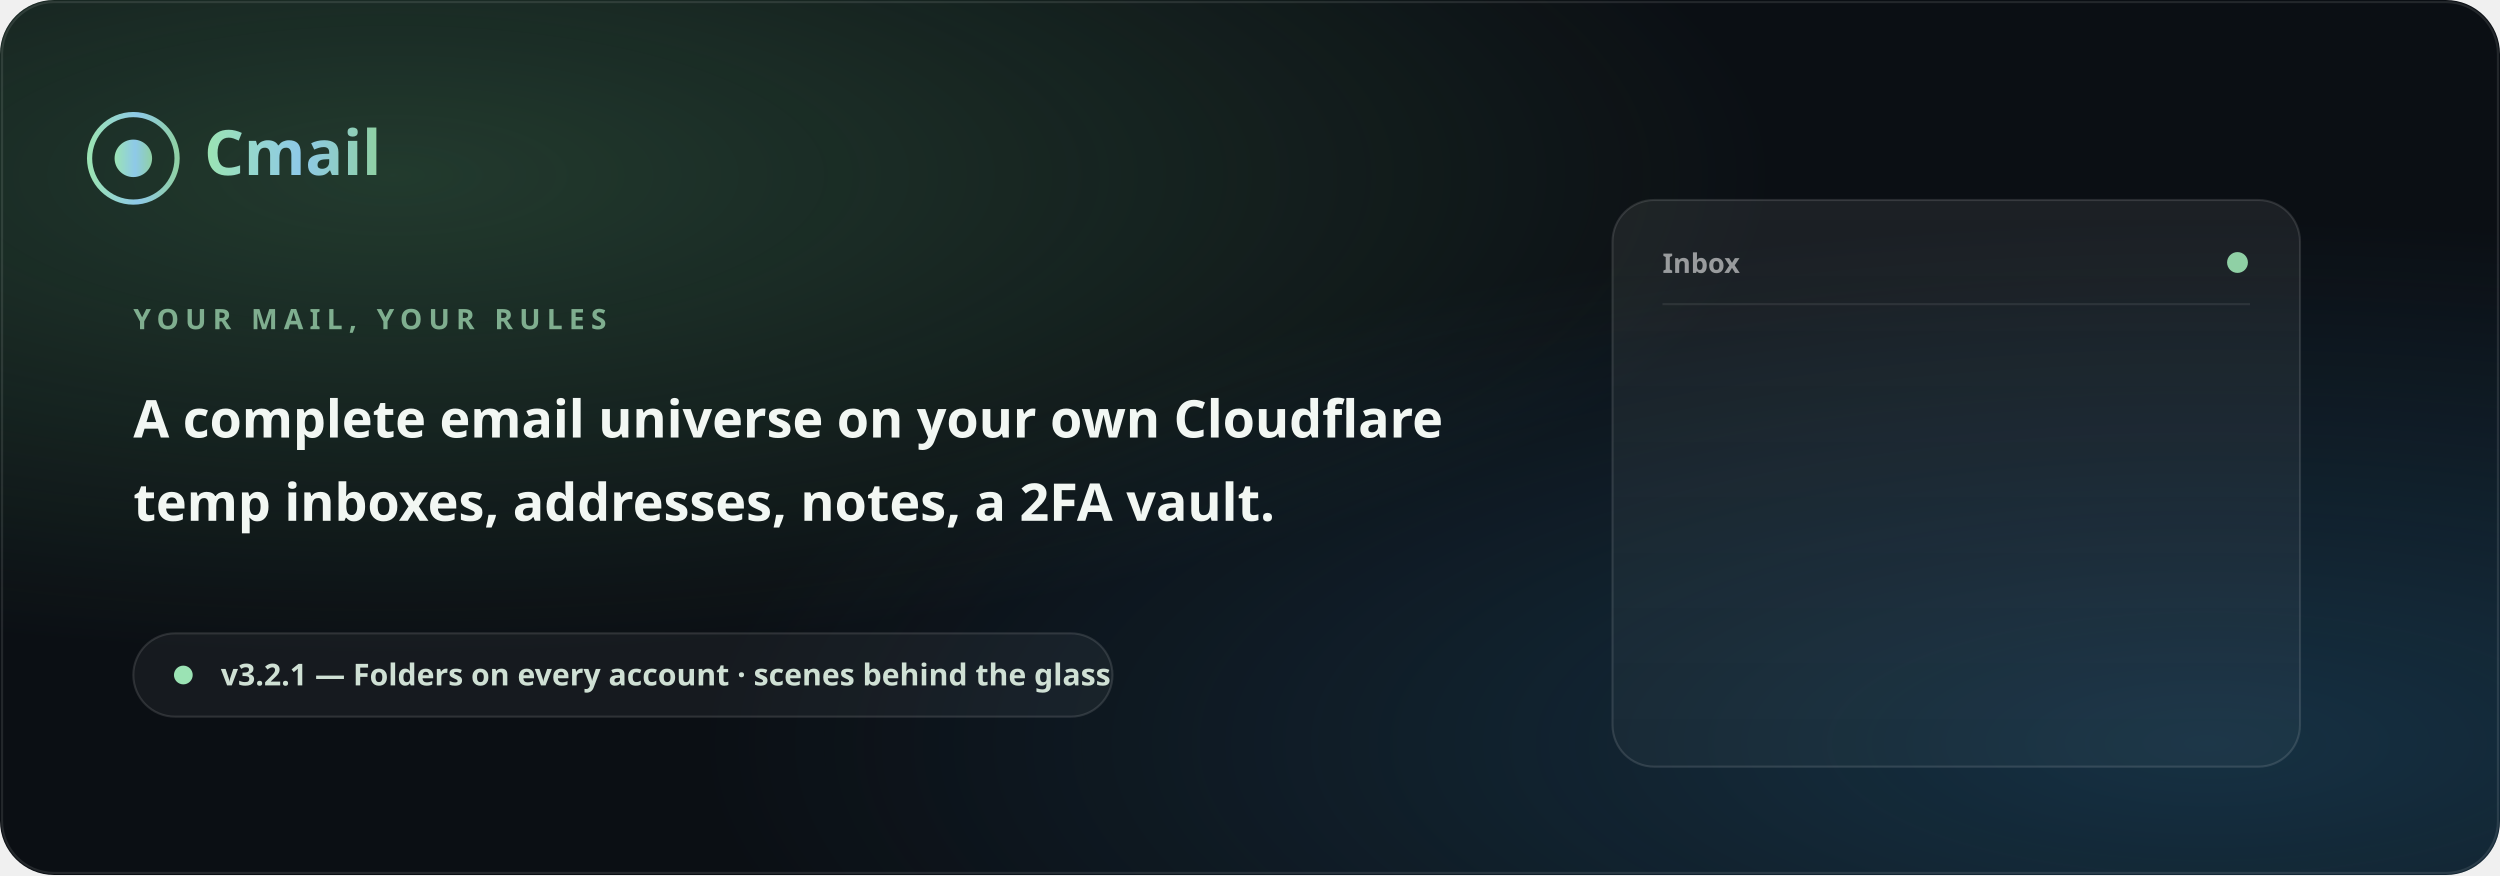
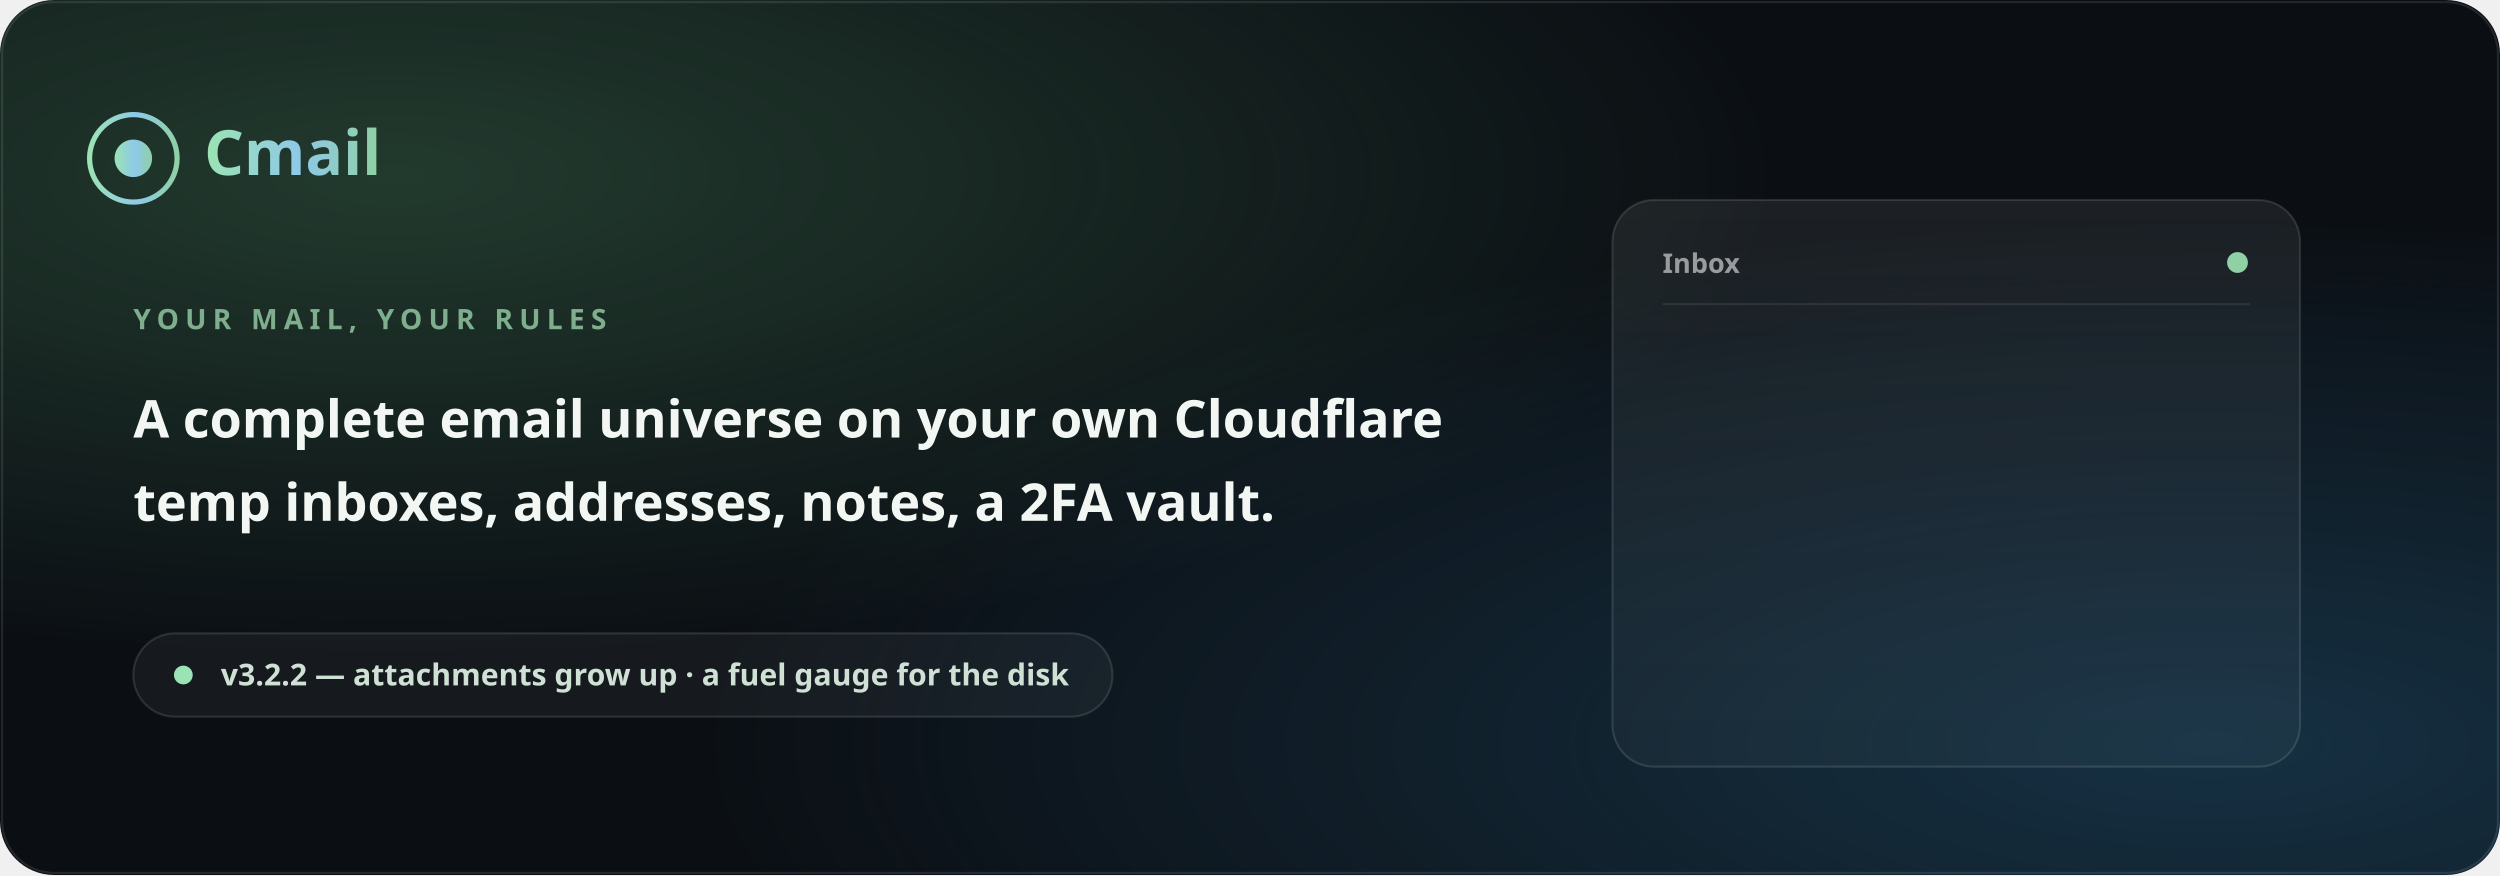
<svg xmlns="http://www.w3.org/2000/svg" width="1200" height="420" viewBox="0 0 1200 420" role="img" aria-label="Cmail">
  <defs>
    <linearGradient id="shine" x1="0" y1="0" x2="1" y2="0">
      <stop offset="0" stop-color="#9be3b4">
        <animate attributeName="stop-color" values="#9be3b4;#8ec9e8;#c2a7e2;#9be3b4" dur="9s" repeatCount="indefinite" />
      </stop>
      <stop offset="0.55" stop-color="#8ec9e8">
        <animate attributeName="stop-color" values="#8ec9e8;#c2a7e2;#9be3b4;#8ec9e8" dur="9s" repeatCount="indefinite" />
      </stop>
      <stop offset="1" stop-color="#8fd0a5" />
    </linearGradient>
    <radialGradient id="glowA" cx="0.16" cy="0.2" r="0.55">
      <stop offset="0" stop-color="#4f8f60" stop-opacity="0.34">
        <animate attributeName="stop-opacity" values="0.34;0.5;0.34" dur="8s" repeatCount="indefinite" />
      </stop>
      <stop offset="1" stop-color="#4f8f60" stop-opacity="0" />
    </radialGradient>
    <radialGradient id="glowB" cx="0.88" cy="0.85" r="0.6">
      <stop offset="0" stop-color="#2f7fb0" stop-opacity="0.3">
        <animate attributeName="stop-opacity" values="0.3;0.46;0.3" dur="10s" repeatCount="indefinite" />
      </stop>
      <stop offset="1" stop-color="#2f7fb0" stop-opacity="0" />
    </radialGradient>
    <linearGradient id="cardbg" x1="0" y1="0" x2="0" y2="1">
      <stop offset="0" stop-color="#ffffff" stop-opacity="0.07" />
      <stop offset="1" stop-color="#ffffff" stop-opacity="0.03" />
    </linearGradient>
  </defs>
  <rect width="1200" height="420" rx="26" fill="#0b0f14" />
  <rect width="1200" height="420" rx="26" fill="url(#glowA)" />
  <rect width="1200" height="420" rx="26" fill="url(#glowB)" />
  <rect x="1" y="1" width="1198" height="418" rx="25" fill="none" stroke="#ffffff" stroke-opacity="0.1" />
  <g>
    <circle cx="64" cy="76" r="21" fill="none" stroke="url(#shine)" stroke-width="2.5">
      <animate attributeName="r" values="21;22.5;21" dur="3.2s" repeatCount="indefinite" />
    </circle>
    <circle cx="64" cy="76" r="9" fill="url(#shine)">
      <animate attributeName="opacity" values="0.75;1;0.75" dur="3.2s" repeatCount="indefinite" />
    </circle>
    <text x="98" y="84" font-family="Segoe UI, system-ui, sans-serif" font-size="30" font-weight="800" fill="url(#shine)" text-anchor="start">Cmail</text>
  </g>
  <text x="64" y="158" font-family="Segoe UI, system-ui, sans-serif" font-size="13.5" font-weight="700" letter-spacing="3" fill="#7fae8f" text-anchor="start">YOUR MAIL, YOUR RULES</text>
  <text x="64" y="210" font-family="Segoe UI, system-ui, sans-serif" font-size="25" font-weight="800" fill="#f2f7f3" text-anchor="start">A complete email universe on your own Cloudflare</text>
  <text x="64" y="250" font-family="Segoe UI, system-ui, sans-serif" font-size="25" font-weight="800" fill="#f2f7f3" text-anchor="start">temp inboxes, addresses, notes, a 2FA vault.</text>
  <g>
    <rect x="774" y="96" width="330" height="272" rx="20" fill="url(#cardbg)" stroke="#ffffff" stroke-opacity="0.12" />
    <text x="798" y="131" font-family="Segoe UI, system-ui, sans-serif" font-size="13" font-weight="700" fill="#ffffff" fill-opacity="0.55" text-anchor="start">Inbox</text>
    <circle cx="1074" cy="126" r="5" fill="#8fd0a5">
      <animate attributeName="opacity" values="1;0.3;1" dur="2.2s" repeatCount="indefinite" />
    </circle>
    <line x1="798" y1="146" x2="1080" y2="146" stroke="#ffffff" stroke-opacity="0.08" />
    <g opacity="0">
      <animate attributeName="opacity" values="0;1;1;0" keyTimes="0;0.12;0.86;1" dur="7.2s" begin="0.9s" repeatCount="indefinite" />
      <animateTransform attributeName="transform" type="translate" values="0 14;0 0;0 0;0 -6" keyTimes="0;0.12;0.86;1" dur="7.2s" begin="0.9s" repeatCount="indefinite" />
      <circle cx="1056" cy="156" r="17" fill="#c9a26a" opacity="0.92" />
      <text x="1056" y="161" font-family="Segoe UI, system-ui, sans-serif" font-size="15" font-weight="700" fill="#0c1116" text-anchor="middle">S</text>
      <text x="820" y="154" font-family="Segoe UI, system-ui, sans-serif" font-size="15.5" font-weight="700" fill="#eef4f0" text-anchor="start">Security Alerts</text>
      <text x="820" y="173" font-family="Segoe UI, system-ui, sans-serif" font-size="12.5" fill="#93a39b" text-anchor="start">New sign-in to your account</text>
      <circle cx="1080" cy="156" r="4" fill="#8fd0a5" />
    </g>
    <g opacity="0">
      <animate attributeName="opacity" values="0;1;1;0" keyTimes="0;0.12;0.86;1" dur="7.2s" begin="1.45s" repeatCount="indefinite" />
      <animateTransform attributeName="transform" type="translate" values="0 14;0 0;0 0;0 -6" keyTimes="0;0.12;0.86;1" dur="7.2s" begin="1.45s" repeatCount="indefinite" />
      <circle cx="1056" cy="226" r="17" fill="#7fa5d9" opacity="0.92" />
      <text x="1056" y="231" font-family="Segoe UI, system-ui, sans-serif" font-size="15" font-weight="700" fill="#0c1116" text-anchor="middle">L</text>
      <text x="820" y="224" font-family="Segoe UI, system-ui, sans-serif" font-size="15.5" font-weight="700" fill="#eef4f0" text-anchor="start">Linux Mag</text>
      <text x="820" y="243" font-family="Segoe UI, system-ui, sans-serif" font-size="12.5" fill="#93a39b" text-anchor="start">Weekly digest: kernel 6.12 is out</text>
      <circle cx="1080" cy="226" r="4" fill="#8fd0a5" />
    </g>
    <g opacity="0">
      <animate attributeName="opacity" values="0;1;1;0" keyTimes="0;0.12;0.86;1" dur="7.2s" begin="2.0s" repeatCount="indefinite" />
      <animateTransform attributeName="transform" type="translate" values="0 14;0 0;0 0;0 -6" keyTimes="0;0.12;0.86;1" dur="7.2s" begin="2.0s" repeatCount="indefinite" />
      <circle cx="1056" cy="296" r="17" fill="#b98fd4" opacity="0.92" />
      <text x="1056" y="301" font-family="Segoe UI, system-ui, sans-serif" font-size="15" font-weight="700" fill="#0c1116" text-anchor="middle">P</text>
      <text x="820" y="294" font-family="Segoe UI, system-ui, sans-serif" font-size="15.5" font-weight="700" fill="#eef4f0" text-anchor="start">Payment Gateway</text>
      <text x="820" y="313" font-family="Segoe UI, system-ui, sans-serif" font-size="12.5" fill="#93a39b" text-anchor="start">Receipt #8842 — paid successfully</text>
      <circle cx="1080" cy="296" r="4" fill="#8fd0a5" />
    </g>
  </g>
  <g>
    <rect x="64" y="304" width="470" height="40" rx="20" fill="#ffffff" fill-opacity="0.05" stroke="#ffffff" stroke-opacity="0.12" />
    <circle cx="88" cy="324" r="4.5" fill="#9be3b4">
      <animate attributeName="opacity" values="1;0.35;1" dur="2.6s" repeatCount="indefinite" />
    </circle>
-     <text x="106" y="329" font-family="Segoe UI, system-ui, sans-serif" font-size="14.5" font-weight="600" fill="#cfe0d4" text-anchor="start">v3.2.1 — Folders on every account · scenes behind the glass</text>
+     <text x="106" y="329" font-family="Segoe UI, system-ui, sans-serif" font-size="14.5" font-weight="600" fill="#cfe0d4" text-anchor="start">v3.2.2 — attachments grow up · a fuel gauge for the disk</text>
  </g>
</svg>
